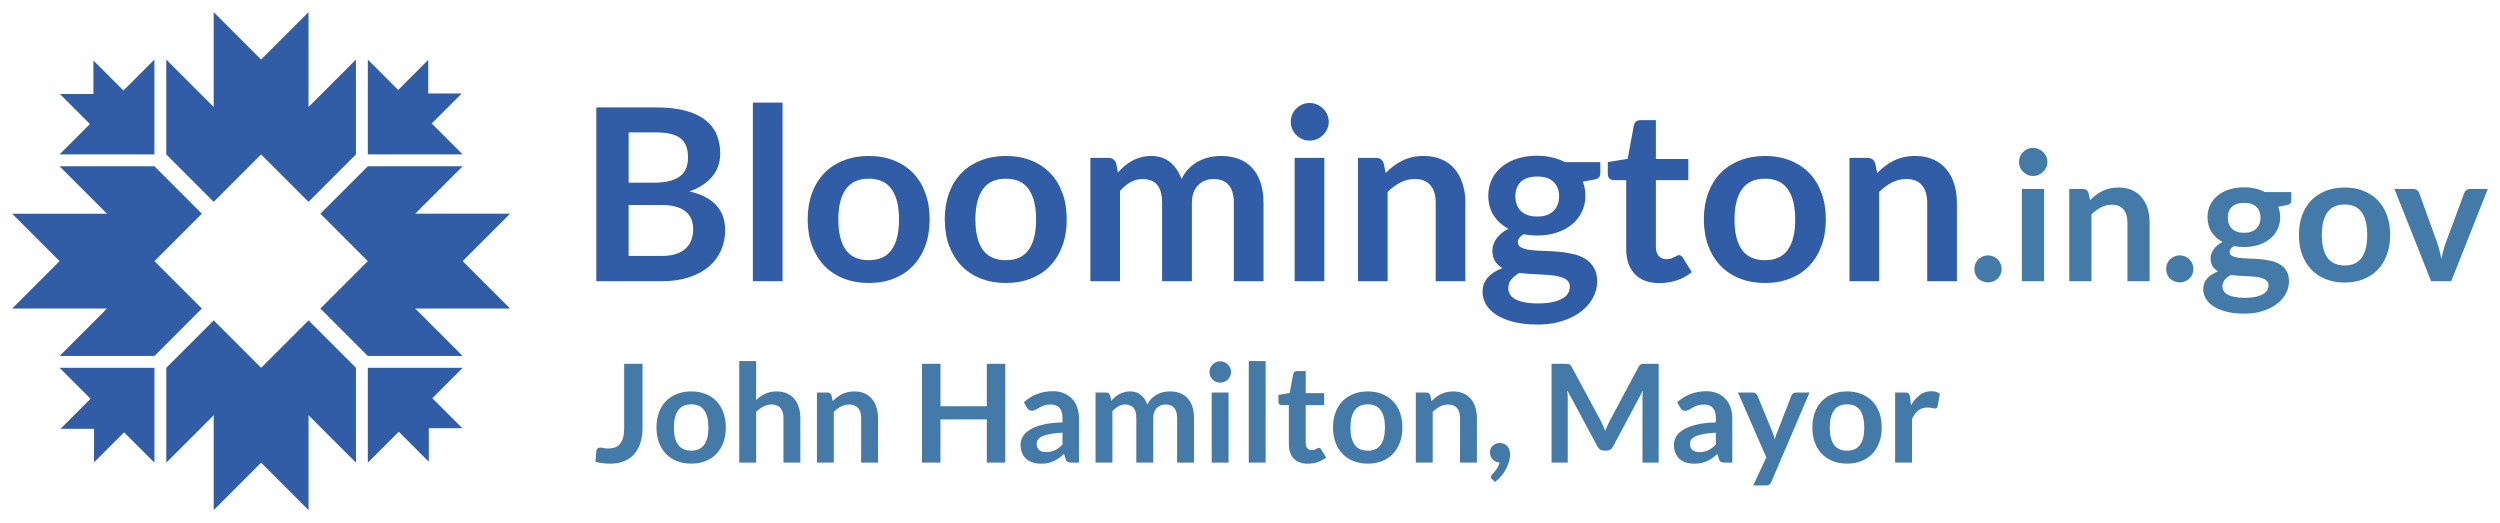
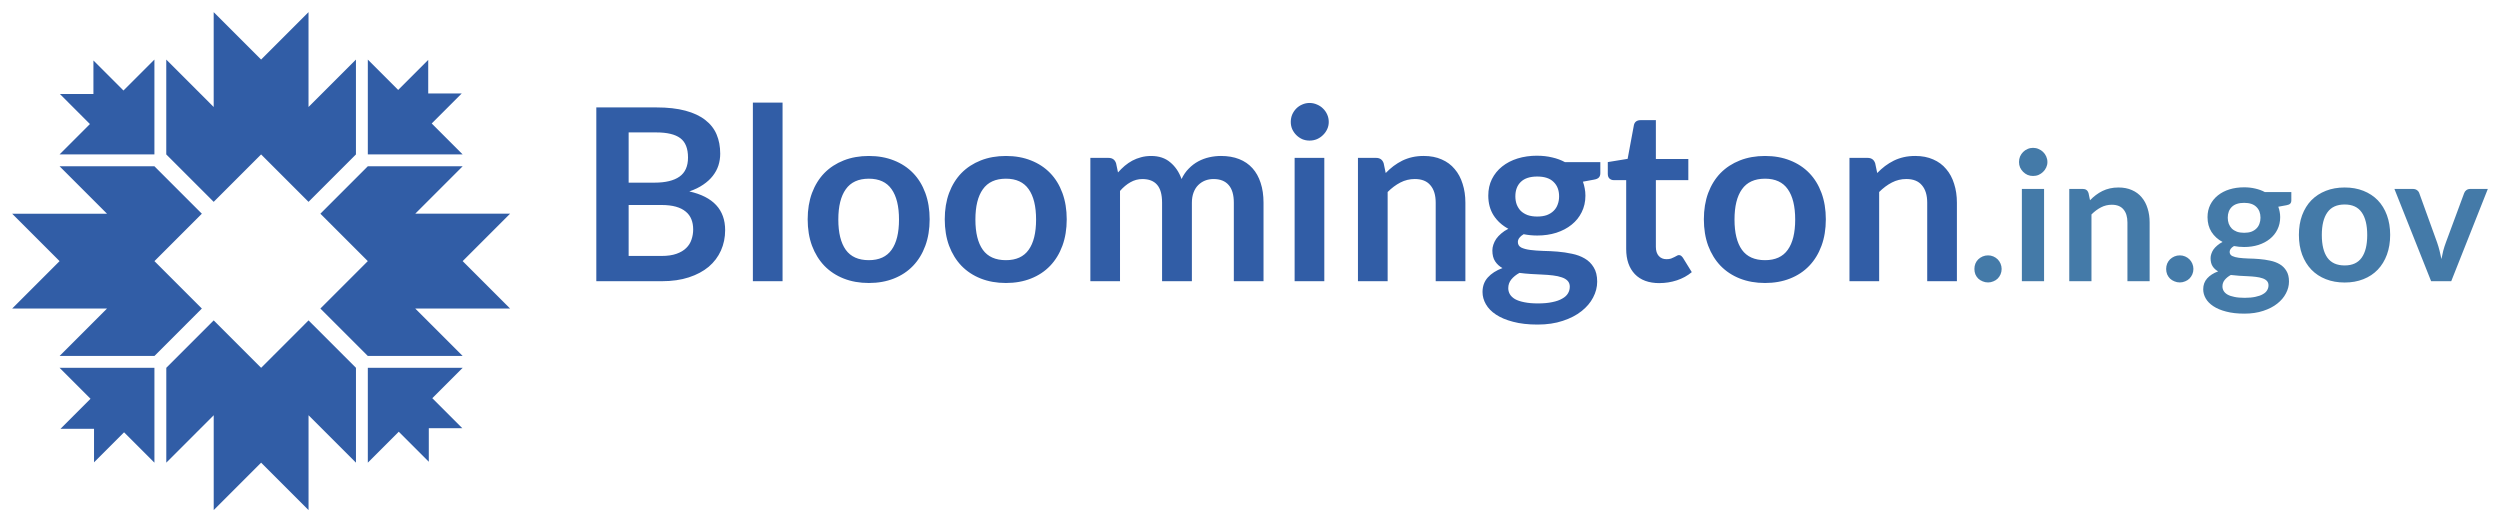
- <svg xmlns="http://www.w3.org/2000/svg" viewBox="0 0 205.828 42.996" height="42.996" width="205.828">
-   <path d="m 156.028,38.086 0,-5.771 0.816,0 q 0.214,0 0.298,0.079 0.084,0.079 0.113,0.27 l 0.084,0.698 q 0.309,-0.534 0.726,-0.844 0.416,-0.309 0.934,-0.309 0.427,0 0.709,0.197 l -0.18,1.041 q -0.017,0.101 -0.073,0.146 -0.056,0.039 -0.152,0.039 -0.084,0 -0.231,-0.039 -0.146,-0.039 -0.388,-0.039 -0.433,0 -0.743,0.242 -0.309,0.236 -0.523,0.698 l 0,3.594 -1.389,0 z m -3.952,-5.861 q 0.647,0 1.17,0.208 0.529,0.208 0.9,0.591 0.371,0.383 0.574,0.934 0.203,0.551 0.203,1.232 0,0.686 -0.203,1.238 -0.203,0.551 -0.574,0.939 -0.371,0.388 -0.9,0.596 -0.523,0.208 -1.17,0.208 -0.647,0 -1.176,-0.208 -0.529,-0.208 -0.906,-0.596 -0.371,-0.388 -0.579,-0.939 -0.203,-0.551 -0.203,-1.238 0,-0.681 0.203,-1.232 0.208,-0.551 0.579,-0.934 0.377,-0.383 0.906,-0.591 0.529,-0.208 1.176,-0.208 z m 0,4.877 q 0.72,0 1.063,-0.484 0.349,-0.484 0.349,-1.417 0,-0.934 -0.349,-1.423 -0.343,-0.489 -1.063,-0.489 -0.731,0 -1.08,0.495 -0.349,0.489 -0.349,1.417 0,0.928 0.349,1.417 0.349,0.484 1.08,0.484 z m -6.239,2.571 q -0.062,0.146 -0.163,0.219 -0.096,0.079 -0.298,0.079 l -1.035,0 1.08,-2.312 -2.334,-5.344 1.215,0 q 0.169,0 0.259,0.079 0.09,0.079 0.135,0.18 l 1.232,2.993 q 0.062,0.146 0.107,0.304 0.045,0.158 0.079,0.315 0.045,-0.163 0.096,-0.315 0.056,-0.152 0.118,-0.309 l 1.159,-2.987 q 0.045,-0.113 0.146,-0.186 0.107,-0.073 0.236,-0.073 l 1.114,0 -3.144,7.357 z m -3.216,-1.586 -0.624,0 q -0.197,0 -0.309,-0.056 -0.113,-0.062 -0.169,-0.242 l -0.124,-0.411 q -0.219,0.197 -0.433,0.349 -0.208,0.146 -0.433,0.247 -0.225,0.101 -0.478,0.152 -0.253,0.051 -0.562,0.051 -0.366,0 -0.675,-0.096 -0.309,-0.101 -0.534,-0.298 -0.219,-0.197 -0.343,-0.489 -0.124,-0.292 -0.124,-0.681 0,-0.326 0.169,-0.641 0.174,-0.321 0.574,-0.574 0.399,-0.259 1.063,-0.427 0.664,-0.169 1.648,-0.191 l 0,-0.338 q 0,-0.579 -0.247,-0.855 -0.242,-0.281 -0.709,-0.281 -0.338,0 -0.562,0.079 -0.225,0.079 -0.394,0.18 -0.163,0.096 -0.304,0.174 -0.141,0.079 -0.309,0.079 -0.141,0 -0.242,-0.073 -0.101,-0.073 -0.163,-0.18 l -0.253,-0.444 q 0.996,-0.911 2.402,-0.911 0.506,0 0.9,0.169 0.399,0.163 0.675,0.461 0.276,0.292 0.416,0.703 0.146,0.411 0.146,0.9 l 0,3.645 z m -2.7,-0.866 q 0.214,0 0.394,-0.039 0.18,-0.039 0.338,-0.118 0.163,-0.079 0.309,-0.191 0.152,-0.118 0.304,-0.276 l 0,-0.973 q -0.608,0.028 -1.018,0.107 -0.405,0.073 -0.652,0.191 -0.247,0.118 -0.354,0.276 -0.101,0.158 -0.101,0.343 0,0.366 0.214,0.523 0.219,0.158 0.568,0.158 z m -8.097,-2.509 q 0.096,0.18 0.174,0.377 0.084,0.191 0.163,0.388 0.079,-0.203 0.163,-0.399 0.084,-0.197 0.18,-0.377 l 2.408,-4.506 q 0.045,-0.084 0.09,-0.135 0.051,-0.051 0.107,-0.073 0.062,-0.022 0.135,-0.028 0.073,-0.006 0.174,-0.006 l 1.142,0 0,8.134 -1.333,0 0,-5.254 q 0,-0.146 0.006,-0.321 0.011,-0.174 0.028,-0.354 l -2.458,4.612 q -0.084,0.158 -0.219,0.247 -0.135,0.084 -0.315,0.084 l -0.208,0 q -0.18,0 -0.315,-0.084 -0.135,-0.09 -0.219,-0.247 l -2.492,-4.629 q 0.022,0.186 0.028,0.366 0.011,0.174 0.011,0.326 l 0,5.254 -1.333,0 0,-8.134 1.142,0 q 0.101,0 0.174,0.006 0.073,0.006 0.129,0.028 0.062,0.022 0.113,0.073 0.051,0.051 0.096,0.135 l 2.43,4.517 0,0 z m -9.157,2.52 q 0,-0.158 0.056,-0.292 0.062,-0.141 0.169,-0.242 0.107,-0.107 0.259,-0.163 0.152,-0.062 0.332,-0.062 0.214,0 0.371,0.079 0.158,0.073 0.264,0.208 0.107,0.129 0.158,0.304 0.051,0.169 0.051,0.36 0,0.27 -0.084,0.568 -0.079,0.298 -0.236,0.596 -0.158,0.298 -0.388,0.579 -0.231,0.281 -0.529,0.517 l -0.242,-0.219 q -0.101,-0.084 -0.101,-0.208 0,-0.045 0.028,-0.101 0.034,-0.056 0.079,-0.101 0.062,-0.068 0.152,-0.169 0.09,-0.096 0.18,-0.225 0.09,-0.124 0.163,-0.276 0.079,-0.146 0.113,-0.315 -0.174,0 -0.321,-0.062 -0.146,-0.068 -0.253,-0.18 -0.101,-0.113 -0.163,-0.264 -0.056,-0.152 -0.056,-0.332 z m -6.102,0.855 0,-5.771 0.849,0 q 0.27,0 0.354,0.253 l 0.096,0.456 q 0.174,-0.18 0.366,-0.326 0.197,-0.146 0.411,-0.253 0.219,-0.107 0.467,-0.163 0.247,-0.056 0.54,-0.056 0.472,0 0.838,0.163 0.366,0.158 0.608,0.45 0.247,0.287 0.371,0.692 0.129,0.399 0.129,0.883 l 0,3.673 -1.389,0 0,-3.673 q 0,-0.529 -0.247,-0.816 -0.242,-0.292 -0.731,-0.292 -0.36,0 -0.675,0.163 -0.315,0.163 -0.596,0.444 l 0,4.174 -1.389,0 z m -3.952,-5.861 q 0.647,0 1.17,0.208 0.529,0.208 0.9,0.591 0.371,0.383 0.574,0.934 0.203,0.551 0.203,1.232 0,0.686 -0.203,1.238 -0.203,0.551 -0.574,0.939 -0.371,0.388 -0.9,0.596 -0.523,0.208 -1.17,0.208 -0.647,0 -1.176,-0.208 -0.529,-0.208 -0.906,-0.596 -0.371,-0.388 -0.579,-0.939 -0.203,-0.551 -0.203,-1.238 0,-0.681 0.203,-1.232 0.208,-0.551 0.579,-0.934 0.377,-0.383 0.906,-0.591 0.529,-0.208 1.176,-0.208 z m 0,4.877 q 0.72,0 1.063,-0.484 0.349,-0.484 0.349,-1.417 0,-0.934 -0.349,-1.423 -0.343,-0.489 -1.063,-0.489 -0.731,0 -1.08,0.495 -0.349,0.489 -0.349,1.417 0,0.928 0.349,1.417 0.349,0.484 1.08,0.484 z m -4.941,1.074 q -0.748,0 -1.153,-0.422 -0.405,-0.427 -0.405,-1.176 l 0,-3.223 -0.585,0 q -0.113,0 -0.197,-0.073 -0.079,-0.073 -0.079,-0.219 l 0,-0.551 0.928,-0.152 0.292,-1.575 q 0.022,-0.113 0.101,-0.174 0.084,-0.062 0.208,-0.062 l 0.72,0 0,1.817 1.519,0 0,0.99 -1.519,0 0,3.127 q 0,0.27 0.135,0.422 0.135,0.152 0.36,0.152 0.129,0 0.214,-0.028 0.09,-0.034 0.152,-0.068 0.068,-0.034 0.118,-0.062 0.051,-0.034 0.101,-0.034 0.062,0 0.101,0.034 0.039,0.028 0.084,0.09 l 0.416,0.675 q -0.304,0.253 -0.698,0.383 -0.394,0.129 -0.816,0.129 z m -3.47,-8.449 0,8.359 -1.389,0 0,-8.359 1.389,0 z m -3.054,2.587 0,5.771 -1.389,0 0,-5.771 1.389,0 z m 0.208,-1.682 q 0,0.18 -0.073,0.338 -0.073,0.158 -0.197,0.276 -0.118,0.118 -0.281,0.191 -0.163,0.068 -0.349,0.068 -0.18,0 -0.343,-0.068 -0.158,-0.073 -0.276,-0.191 -0.118,-0.118 -0.191,-0.276 -0.068,-0.158 -0.068,-0.338 0,-0.186 0.068,-0.349 0.073,-0.163 0.191,-0.281 0.118,-0.118 0.276,-0.186 0.163,-0.073 0.343,-0.073 0.186,0 0.349,0.073 0.163,0.068 0.281,0.186 0.124,0.118 0.197,0.281 0.073,0.163 0.073,0.349 z m -11.158,7.453 0,-5.771 0.849,0 q 0.27,0 0.354,0.253 l 0.09,0.427 q 0.152,-0.169 0.315,-0.309 0.169,-0.141 0.354,-0.242 0.191,-0.101 0.405,-0.158 0.219,-0.062 0.478,-0.062 0.546,0 0.894,0.298 0.354,0.292 0.529,0.782 0.135,-0.287 0.338,-0.489 0.203,-0.208 0.444,-0.338 0.242,-0.129 0.512,-0.191 0.276,-0.062 0.551,-0.062 0.478,0 0.849,0.146 0.371,0.146 0.624,0.427 0.253,0.281 0.383,0.686 0.135,0.405 0.135,0.928 l 0,3.673 -1.389,0 0,-3.673 q 0,-0.551 -0.242,-0.827 -0.242,-0.281 -0.709,-0.281 -0.214,0 -0.399,0.073 -0.18,0.073 -0.321,0.214 -0.135,0.135 -0.214,0.343 -0.079,0.208 -0.079,0.478 l 0,3.673 -1.395,0 0,-3.673 q 0,-0.579 -0.236,-0.844 -0.231,-0.264 -0.686,-0.264 -0.298,0 -0.562,0.152 -0.259,0.146 -0.484,0.405 l 0,4.224 -1.389,0 z m -1.366,0 -0.624,0 q -0.197,0 -0.309,-0.056 -0.113,-0.062 -0.169,-0.242 l -0.124,-0.411 q -0.219,0.197 -0.433,0.349 -0.208,0.146 -0.433,0.247 -0.225,0.101 -0.478,0.152 -0.253,0.051 -0.562,0.051 -0.366,0 -0.675,-0.096 -0.309,-0.101 -0.534,-0.298 -0.219,-0.197 -0.343,-0.489 -0.124,-0.292 -0.124,-0.681 0,-0.326 0.169,-0.641 0.174,-0.321 0.574,-0.574 0.399,-0.259 1.063,-0.427 0.664,-0.169 1.648,-0.191 l 0,-0.338 q 0,-0.579 -0.247,-0.855 -0.242,-0.281 -0.709,-0.281 -0.338,0 -0.562,0.079 -0.225,0.079 -0.394,0.18 -0.163,0.096 -0.304,0.174 -0.141,0.079 -0.309,0.079 -0.141,0 -0.242,-0.073 -0.101,-0.073 -0.163,-0.18 l -0.253,-0.444 q 0.996,-0.911 2.402,-0.911 0.506,0 0.9,0.169 0.399,0.163 0.675,0.461 0.276,0.292 0.416,0.703 0.146,0.411 0.146,0.9 l 0,3.645 z m -2.7,-0.866 q 0.214,0 0.394,-0.039 0.18,-0.039 0.338,-0.118 0.163,-0.079 0.309,-0.191 0.152,-0.118 0.304,-0.276 l 0,-0.973 q -0.608,0.028 -1.018,0.107 -0.405,0.073 -0.652,0.191 -0.247,0.118 -0.354,0.276 -0.101,0.158 -0.101,0.343 0,0.366 0.214,0.523 0.219,0.158 0.568,0.158 z m -3.363,0.866 -1.524,0 0,-3.555 -3.814,0 0,3.555 -1.524,0 0,-8.134 1.524,0 0,3.499 3.814,0 0,-3.499 1.524,0 0,8.134 z m -15.511,0 0,-5.771 0.849,0 q 0.27,0 0.354,0.253 l 0.096,0.456 q 0.174,-0.18 0.366,-0.326 0.197,-0.146 0.411,-0.253 0.219,-0.107 0.467,-0.163 0.247,-0.056 0.54,-0.056 0.472,0 0.838,0.163 0.366,0.158 0.608,0.45 0.247,0.287 0.371,0.692 0.129,0.399 0.129,0.883 l 0,3.673 -1.389,0 0,-3.673 q 0,-0.529 -0.247,-0.816 -0.242,-0.292 -0.731,-0.292 -0.36,0 -0.675,0.163 -0.315,0.163 -0.596,0.444 l 0,4.174 -1.389,0 z m -6.394,0 0,-8.359 1.389,0 0,3.212 q 0.338,-0.321 0.743,-0.517 0.405,-0.197 0.951,-0.197 0.472,0 0.838,0.163 0.366,0.158 0.608,0.45 0.247,0.287 0.371,0.692 0.129,0.399 0.129,0.883 l 0,3.673 -1.389,0 0,-3.673 q 0,-0.529 -0.247,-0.816 -0.242,-0.292 -0.731,-0.292 -0.36,0 -0.675,0.163 -0.315,0.163 -0.596,0.444 l 0,4.174 -1.389,0 z m -3.952,-5.861 q 0.647,0 1.17,0.208 0.529,0.208 0.9,0.591 0.371,0.383 0.574,0.934 0.203,0.551 0.203,1.232 0,0.686 -0.203,1.238 -0.203,0.551 -0.574,0.939 -0.371,0.388 -0.9,0.596 -0.523,0.208 -1.17,0.208 -0.647,0 -1.176,-0.208 -0.529,-0.208 -0.906,-0.596 -0.371,-0.388 -0.579,-0.939 -0.203,-0.551 -0.203,-1.238 0,-0.681 0.203,-1.232 0.208,-0.551 0.579,-0.934 0.377,-0.383 0.906,-0.591 0.529,-0.208 1.176,-0.208 z m 0,4.877 q 0.72,0 1.063,-0.484 0.349,-0.484 0.349,-1.417 0,-0.934 -0.349,-1.423 -0.343,-0.489 -1.063,-0.489 -0.731,0 -1.08,0.495 -0.349,0.489 -0.349,1.417 0,0.928 0.349,1.417 0.349,0.484 1.08,0.484 z m -4.011,-1.907 q 0,0.686 -0.169,1.238 -0.169,0.551 -0.506,0.939 -0.332,0.388 -0.833,0.596 -0.501,0.208 -1.164,0.208 -0.304,0 -0.596,-0.039 -0.292,-0.034 -0.613,-0.113 l 0.079,-0.9 q 0.011,-0.124 0.09,-0.197 0.084,-0.079 0.242,-0.079 0.096,0 0.247,0.039 0.158,0.039 0.394,0.039 0.321,0 0.568,-0.09 0.247,-0.096 0.411,-0.298 0.169,-0.203 0.253,-0.523 0.084,-0.326 0.084,-0.787 l 0,-5.276 1.513,0 0,5.242 z m 148.913,-12.045 -1.658,0 -3.02,-7.595 1.518,0 q 0.2,0 0.333,0.096 0.141,0.096 0.192,0.244 l 1.466,4.057 q 0.126,0.355 0.207,0.696 0.089,0.341 0.155,0.681 0.067,-0.341 0.148,-0.681 0.089,-0.341 0.222,-0.696 l 1.503,-4.057 q 0.052,-0.148 0.185,-0.244 0.133,-0.096 0.318,-0.096 l 1.444,0 -3.013,7.595 z m -8.775,-7.714 q 0.851,0 1.54,0.274 0.696,0.274 1.184,0.777 0.489,0.503 0.755,1.229 0.266,0.725 0.266,1.621 0,0.903 -0.266,1.629 -0.267,0.725 -0.755,1.236 -0.489,0.511 -1.184,0.785 -0.688,0.274 -1.54,0.274 -0.851,0 -1.547,-0.274 -0.696,-0.274 -1.192,-0.785 -0.489,-0.511 -0.762,-1.236 -0.266,-0.725 -0.266,-1.629 0,-0.896 0.266,-1.621 0.274,-0.725 0.762,-1.229 0.496,-0.503 1.192,-0.777 0.696,-0.274 1.547,-0.274 z m 0,6.418 q 0.948,0 1.399,-0.637 0.459,-0.637 0.459,-1.865 0,-1.229 -0.459,-1.873 -0.452,-0.644 -1.399,-0.644 -0.962,0 -1.421,0.651 -0.459,0.644 -0.459,1.865 0,1.221 0.459,1.865 0.459,0.637 1.421,0.637 z m -8.277,-6.433 q 0.489,0 0.918,0.104 0.429,0.096 0.785,0.289 l 2.184,0 0,0.681 q 0,0.17 -0.089,0.266 -0.089,0.096 -0.304,0.133 l -0.681,0.126 q 0.074,0.192 0.111,0.407 0.044,0.215 0.044,0.452 0,0.563 -0.229,1.022 -0.222,0.452 -0.622,0.77 -0.392,0.318 -0.94,0.496 -0.54,0.17 -1.177,0.17 -0.429,0 -0.837,-0.081 -0.355,0.215 -0.355,0.481 0,0.229 0.207,0.341 0.215,0.104 0.555,0.148 0.348,0.044 0.785,0.059 0.437,0.007 0.896,0.044 0.459,0.037 0.896,0.133 0.437,0.089 0.777,0.289 0.348,0.2 0.555,0.548 0.215,0.341 0.215,0.881 0,0.503 -0.252,0.977 -0.244,0.474 -0.718,0.844 -0.466,0.37 -1.147,0.592 -0.681,0.229 -1.555,0.229 -0.866,0 -1.503,-0.17 -0.637,-0.163 -1.059,-0.444 -0.415,-0.274 -0.622,-0.637 -0.207,-0.363 -0.207,-0.755 0,-0.533 0.326,-0.896 0.326,-0.363 0.903,-0.577 -0.281,-0.155 -0.452,-0.415 -0.17,-0.259 -0.17,-0.674 0,-0.17 0.059,-0.348 0.059,-0.185 0.178,-0.363 0.126,-0.178 0.311,-0.333 0.185,-0.163 0.437,-0.289 -0.577,-0.311 -0.911,-0.829 -0.326,-0.518 -0.326,-1.214 0,-0.563 0.222,-1.014 0.229,-0.459 0.629,-0.777 0.407,-0.326 0.955,-0.496 0.555,-0.17 1.207,-0.17 z m 2.006,8.069 q 0,-0.222 -0.133,-0.363 -0.133,-0.141 -0.363,-0.215 -0.229,-0.081 -0.54,-0.118 -0.304,-0.037 -0.651,-0.052 -0.341,-0.022 -0.711,-0.037 -0.363,-0.022 -0.703,-0.067 -0.311,0.17 -0.503,0.407 -0.185,0.229 -0.185,0.533 0,0.2 0.096,0.37 0.104,0.178 0.318,0.304 0.222,0.126 0.57,0.192 0.348,0.074 0.851,0.074 0.511,0 0.881,-0.081 0.37,-0.074 0.607,-0.215 0.244,-0.133 0.355,-0.326 0.111,-0.185 0.111,-0.407 z m -2.006,-4.323 q 0.341,0 0.592,-0.089 0.252,-0.096 0.415,-0.259 0.17,-0.163 0.252,-0.392 0.089,-0.229 0.089,-0.503 0,-0.563 -0.341,-0.888 -0.333,-0.333 -1.007,-0.333 -0.674,0 -1.014,0.333 -0.333,0.326 -0.333,0.888 0,0.266 0.081,0.496 0.089,0.229 0.252,0.4 0.17,0.163 0.422,0.259 0.259,0.089 0.592,0.089 z m -6.419,2.976 q 0,-0.229 0.081,-0.437 0.089,-0.207 0.237,-0.355 0.155,-0.148 0.363,-0.237 0.207,-0.089 0.444,-0.089 0.229,0 0.437,0.089 0.207,0.089 0.355,0.237 0.148,0.148 0.237,0.355 0.089,0.207 0.089,0.437 0,0.237 -0.089,0.444 -0.089,0.2 -0.237,0.348 -0.148,0.148 -0.355,0.229 -0.207,0.089 -0.437,0.089 -0.237,0 -0.444,-0.089 -0.207,-0.081 -0.363,-0.229 -0.148,-0.148 -0.237,-0.348 -0.081,-0.207 -0.081,-0.444 z m -7.978,1.007 0,-7.595 1.118,0 q 0.355,0 0.466,0.333 l 0.126,0.6 q 0.229,-0.237 0.481,-0.429 0.259,-0.192 0.54,-0.333 0.289,-0.141 0.614,-0.215 0.326,-0.074 0.711,-0.074 0.622,0 1.103,0.215 0.481,0.207 0.799,0.592 0.326,0.378 0.489,0.911 0.17,0.526 0.17,1.162 l 0,4.834 -1.828,0 0,-4.834 q 0,-0.696 -0.326,-1.073 -0.318,-0.385 -0.962,-0.385 -0.474,0 -0.888,0.215 -0.415,0.215 -0.785,0.585 l 0,5.493 -1.828,0 z m -2.073,-7.595 0,7.595 -1.828,0 0,-7.595 1.828,0 z m 0.274,-2.213 q 0,0.237 -0.096,0.444 -0.096,0.207 -0.259,0.363 -0.155,0.155 -0.37,0.252 -0.215,0.089 -0.459,0.089 -0.237,0 -0.452,-0.089 -0.207,-0.096 -0.363,-0.252 -0.155,-0.155 -0.252,-0.363 -0.089,-0.207 -0.089,-0.444 0,-0.244 0.089,-0.459 0.096,-0.215 0.252,-0.37 0.155,-0.155 0.363,-0.244 0.215,-0.096 0.452,-0.096 0.244,0 0.459,0.096 0.215,0.089 0.37,0.244 0.163,0.155 0.259,0.37 0.096,0.215 0.096,0.459 z m -6.012,8.802 q 0,-0.229 0.081,-0.437 0.089,-0.207 0.237,-0.355 0.155,-0.148 0.363,-0.237 0.207,-0.089 0.444,-0.089 0.229,0 0.437,0.089 0.207,0.089 0.355,0.237 0.148,0.148 0.237,0.355 0.089,0.207 0.089,0.437 0,0.237 -0.089,0.444 -0.089,0.2 -0.237,0.348 -0.148,0.148 -0.355,0.229 -0.207,0.089 -0.437,0.089 -0.237,0 -0.444,-0.089 -0.207,-0.081 -0.363,-0.229 -0.148,-0.148 -0.237,-0.348 -0.081,-0.207 -0.081,-0.444 z" style="fill:#447aa8;" id="path4495" />
-   <path style="fill:#315da6" d="m 152.269,23.151 0,-10.152 1.494,0 q 0.475,0 0.623,0.445 l 0.168,0.801 q 0.307,-0.317 0.643,-0.574 0.346,-0.257 0.722,-0.445 0.386,-0.188 0.821,-0.287 0.435,-0.099 0.95,-0.099 0.831,0 1.474,0.287 0.643,0.277 1.069,0.792 0.435,0.505 0.653,1.217 0.228,0.703 0.228,1.553 l 0,6.461 -2.444,0 0,-6.461 q 0,-0.93 -0.435,-1.435 -0.425,-0.515 -1.286,-0.515 -0.633,0 -1.187,0.287 -0.554,0.287 -1.049,0.782 l 0,7.342 -2.444,0 z m -6.952,-10.31 q 1.138,0 2.058,0.366 0.93,0.366 1.583,1.039 0.653,0.673 1.009,1.642 0.356,0.97 0.356,2.167 0,1.207 -0.356,2.177 -0.356,0.97 -1.009,1.652 -0.653,0.683 -1.583,1.049 -0.92,0.366 -2.058,0.366 -1.138,0 -2.068,-0.366 -0.93,-0.366 -1.593,-1.049 -0.653,-0.683 -1.019,-1.652 -0.356,-0.97 -0.356,-2.177 0,-1.197 0.356,-2.167 0.366,-0.97 1.019,-1.642 0.663,-0.673 1.593,-1.039 0.93,-0.366 2.068,-0.366 z m 0,8.579 q 1.266,0 1.87,-0.851 0.613,-0.851 0.613,-2.493 0,-1.642 -0.613,-2.503 -0.604,-0.861 -1.87,-0.861 -1.286,0 -1.9,0.871 -0.613,0.861 -0.613,2.493 0,1.633 0.613,2.493 0.613,0.851 1.9,0.851 z m -8.691,1.89 q -1.316,0 -2.028,-0.742 -0.712,-0.752 -0.712,-2.068 l 0,-5.67 -1.029,0 q -0.198,0 -0.346,-0.129 -0.139,-0.129 -0.139,-0.386 l 0,-0.97 1.633,-0.267 0.515,-2.77 q 0.04,-0.198 0.178,-0.307 0.148,-0.109 0.366,-0.109 l 1.266,0 0,3.196 2.672,0 0,1.741 -2.672,0 0,5.501 q 0,0.475 0.237,0.742 0.237,0.267 0.633,0.267 0.228,0 0.376,-0.05 0.158,-0.059 0.267,-0.119 0.119,-0.059 0.208,-0.109 0.089,-0.059 0.178,-0.059 0.109,0 0.178,0.059 0.069,0.05 0.148,0.158 l 0.732,1.187 q -0.534,0.445 -1.227,0.673 -0.693,0.228 -1.435,0.228 z M 126.562,12.821 q 0.653,0 1.227,0.139 0.574,0.129 1.049,0.386 l 2.919,0 0,0.91 q 0,0.228 -0.119,0.356 -0.119,0.129 -0.406,0.178 l -0.91,0.168 q 0.099,0.257 0.148,0.544 0.059,0.287 0.059,0.604 0,0.752 -0.307,1.365 -0.297,0.604 -0.831,1.029 -0.524,0.425 -1.257,0.663 -0.722,0.228 -1.573,0.228 -0.574,0 -1.118,-0.109 -0.475,0.287 -0.475,0.643 0,0.307 0.277,0.455 0.287,0.139 0.742,0.198 0.465,0.059 1.049,0.079 0.584,0.01 1.197,0.059 0.613,0.05 1.197,0.178 0.584,0.119 1.039,0.386 0.465,0.267 0.742,0.732 0.287,0.455 0.287,1.177 0,0.673 -0.336,1.306 -0.327,0.633 -0.96,1.128 -0.623,0.495 -1.534,0.792 -0.91,0.307 -2.078,0.307 -1.158,0 -2.009,-0.228 -0.851,-0.218 -1.415,-0.594 -0.554,-0.366 -0.831,-0.851 -0.277,-0.485 -0.277,-1.009 0,-0.712 0.435,-1.197 0.435,-0.485 1.207,-0.772 -0.376,-0.208 -0.604,-0.554 -0.228,-0.346 -0.228,-0.9 0,-0.228 0.079,-0.465 0.079,-0.247 0.237,-0.485 0.168,-0.237 0.416,-0.445 0.247,-0.218 0.584,-0.386 -0.772,-0.416 -1.217,-1.108 -0.435,-0.693 -0.435,-1.623 0,-0.752 0.297,-1.356 0.307,-0.613 0.841,-1.039 0.544,-0.435 1.276,-0.663 0.742,-0.228 1.613,-0.228 z m 2.681,10.785 q 0,-0.297 -0.178,-0.485 -0.178,-0.188 -0.485,-0.287 -0.307,-0.109 -0.722,-0.158 -0.406,-0.05 -0.871,-0.069 -0.455,-0.03 -0.95,-0.05 -0.485,-0.03 -0.94,-0.089 -0.416,0.228 -0.673,0.544 -0.247,0.307 -0.247,0.712 0,0.267 0.129,0.495 0.139,0.237 0.425,0.406 0.297,0.168 0.762,0.257 0.465,0.099 1.138,0.099 0.683,0 1.177,-0.109 0.495,-0.099 0.811,-0.287 0.327,-0.178 0.475,-0.435 0.148,-0.247 0.148,-0.544 z m -2.681,-5.778 q 0.455,0 0.792,-0.119 0.336,-0.129 0.554,-0.346 0.228,-0.218 0.336,-0.524 0.119,-0.307 0.119,-0.673 0,-0.752 -0.455,-1.187 -0.445,-0.445 -1.346,-0.445 -0.9,0 -1.356,0.445 -0.445,0.435 -0.445,1.187 0,0.356 0.109,0.663 0.119,0.307 0.336,0.534 0.228,0.218 0.564,0.346 0.346,0.119 0.792,0.119 z m -14.76,5.323 0,-10.152 1.494,0 q 0.475,0 0.623,0.445 l 0.168,0.801 q 0.307,-0.317 0.643,-0.574 0.346,-0.257 0.722,-0.445 0.386,-0.188 0.821,-0.287 0.435,-0.099 0.95,-0.099 0.831,0 1.474,0.287 0.643,0.277 1.069,0.792 0.435,0.505 0.653,1.217 0.228,0.703 0.228,1.553 l 0,6.461 -2.444,0 0,-6.461 q 0,-0.93 -0.435,-1.435 -0.425,-0.515 -1.286,-0.515 -0.633,0 -1.187,0.287 -0.554,0.287 -1.049,0.782 l 0,7.342 -2.444,0 z m -2.77,-10.152 0,10.152 -2.444,0 0,-10.152 2.444,0 z m 0.366,-2.958 q 0,0.317 -0.129,0.594 -0.129,0.277 -0.346,0.485 -0.208,0.208 -0.495,0.336 -0.287,0.119 -0.613,0.119 -0.317,0 -0.604,-0.119 -0.277,-0.129 -0.485,-0.336 -0.208,-0.208 -0.336,-0.485 -0.119,-0.277 -0.119,-0.594 0,-0.327 0.119,-0.613 0.129,-0.287 0.336,-0.495 0.208,-0.208 0.485,-0.327 0.287,-0.129 0.604,-0.129 0.327,0 0.613,0.129 0.287,0.119 0.495,0.327 0.218,0.208 0.346,0.495 0.129,0.287 0.129,0.613 z m -19.627,13.11 0,-10.152 1.494,0 q 0.475,0 0.623,0.445 l 0.158,0.752 q 0.267,-0.297 0.554,-0.544 0.297,-0.247 0.623,-0.425 0.336,-0.178 0.712,-0.277 0.386,-0.109 0.841,-0.109 0.96,0 1.573,0.524 0.623,0.515 0.93,1.375 0.237,-0.505 0.594,-0.861 0.356,-0.366 0.782,-0.594 0.425,-0.228 0.9,-0.336 0.485,-0.109 0.97,-0.109 0.841,0 1.494,0.257 0.653,0.257 1.098,0.752 0.445,0.495 0.673,1.207 0.237,0.712 0.237,1.633 l 0,6.461 -2.444,0 0,-6.461 q 0,-0.97 -0.425,-1.454 -0.425,-0.495 -1.247,-0.495 -0.376,0 -0.703,0.129 -0.317,0.129 -0.564,0.376 -0.237,0.237 -0.376,0.604 -0.139,0.366 -0.139,0.841 l 0,6.461 -2.454,0 0,-6.461 q 0,-1.019 -0.416,-1.484 -0.406,-0.465 -1.207,-0.465 -0.524,0 -0.989,0.267 -0.455,0.257 -0.851,0.712 l 0,7.431 -2.444,0 z m -6.952,-10.31 q 1.138,0 2.058,0.366 0.93,0.366 1.583,1.039 0.653,0.673 1.009,1.642 0.356,0.97 0.356,2.167 0,1.207 -0.356,2.177 -0.356,0.97 -1.009,1.652 -0.653,0.683 -1.583,1.049 -0.92,0.366 -2.058,0.366 -1.138,0 -2.068,-0.366 -0.93,-0.366 -1.593,-1.049 -0.653,-0.683 -1.019,-1.652 -0.356,-0.97 -0.356,-2.177 0,-1.197 0.356,-2.167 0.366,-0.97 1.019,-1.642 0.663,-0.673 1.593,-1.039 0.93,-0.366 2.068,-0.366 z m 0,8.579 q 1.266,0 1.87,-0.851 0.613,-0.851 0.613,-2.493 0,-1.642 -0.613,-2.503 -0.604,-0.861 -1.87,-0.861 -1.286,0 -1.9,0.871 -0.613,0.861 -0.613,2.493 0,1.633 0.613,2.493 0.613,0.851 1.9,0.851 z m -11.286,-8.579 q 1.138,0 2.058,0.366 0.93,0.366 1.583,1.039 0.653,0.673 1.009,1.642 0.356,0.97 0.356,2.167 0,1.207 -0.356,2.177 -0.356,0.97 -1.009,1.652 -0.653,0.683 -1.583,1.049 -0.92,0.366 -2.058,0.366 -1.138,0 -2.068,-0.366 -0.93,-0.366 -1.593,-1.049 -0.653,-0.683 -1.019,-1.652 -0.356,-0.97 -0.356,-2.177 0,-1.197 0.356,-2.167 0.366,-0.97 1.019,-1.642 0.663,-0.673 1.593,-1.039 0.93,-0.366 2.068,-0.366 z m 0,8.579 q 1.266,0 1.87,-0.851 0.613,-0.851 0.613,-2.493 0,-1.642 -0.613,-2.503 -0.604,-0.861 -1.87,-0.861 -1.286,0 -1.9,0.871 -0.613,0.861 -0.613,2.493 0,1.633 0.613,2.493 0.613,0.851 1.9,0.851 z m -7.104,-12.972 0,14.703 -2.444,0 0,-14.703 2.444,0 z m -15.334,14.703 0,-14.307 4.937,0 q 1.405,0 2.394,0.267 0.999,0.267 1.633,0.762 0.643,0.495 0.94,1.197 0.297,0.703 0.297,1.583 0,0.505 -0.148,0.97 -0.148,0.455 -0.465,0.861 -0.307,0.396 -0.792,0.722 -0.475,0.327 -1.138,0.554 2.949,0.663 2.949,3.186 0,0.91 -0.346,1.682 -0.346,0.772 -1.009,1.336 -0.663,0.554 -1.633,0.871 -0.97,0.317 -2.216,0.317 l -5.402,0 z m 2.662,-6.273 0,4.195 2.701,0 q 0.742,0 1.237,-0.178 0.505,-0.178 0.801,-0.475 0.307,-0.297 0.435,-0.693 0.139,-0.396 0.139,-0.841 0,-0.465 -0.148,-0.831 -0.148,-0.376 -0.465,-0.633 -0.317,-0.267 -0.811,-0.406 -0.495,-0.139 -1.197,-0.139 l -2.691,0 z m 0,-1.84 2.127,0 q 1.356,0 2.058,-0.495 0.703,-0.495 0.703,-1.573 0,-1.118 -0.633,-1.593 -0.633,-0.475 -1.979,-0.475 l -2.276,0 0,4.136 z m -16.213,-4.872 2.473,-2.473 -2.761,0 0,-2.761 -2.473,2.473 -2.5,-2.5 0,7.809 7.809,0 -2.548,-2.548 z m 6.452,7.428 -3.904,3.904 3.904,3.904 -7.809,0 3.904,3.904 -7.809,0 -3.904,-3.904 3.904,-3.904 -3.904,-3.904 3.904,-3.904 7.809,0 -3.904,3.904 7.809,0 z m -3.904,12.689 -7.809,0 0,7.809 2.548,-2.548 2.473,2.473 0,-2.761 2.761,0 -2.473,-2.473 2.5,-2.5 z m -12.689,11.713 -3.904,-3.904 -3.904,3.904 0,-7.809 -3.904,3.904 0,-7.809 3.904,-3.904 3.904,3.904 3.904,-3.904 3.904,3.904 0,7.809 -3.904,-3.904 0,7.809 z m -12.689,-11.713 -7.809,0 2.548,2.548 -2.473,2.473 2.761,0 0,2.761 2.473,-2.473 c 0,0 2.5,2.5 2.5,2.5 l 0,-7.809 z m -11.713,-4.88 3.904,-3.904 -3.904,-3.904 7.809,0 -3.904,-3.904 7.809,0 3.904,3.904 -3.904,3.904 3.904,3.904 -3.904,3.904 -7.809,0 3.904,-3.904 -7.809,0 z M 10.165,7.452 7.692,4.979 l 0,2.761 -2.761,0 2.473,2.473 -2.5,2.5 7.809,0 0,-7.809 -2.548,2.548 z m 7.428,-6.452 3.904,3.904 3.904,-3.904 0,7.809 3.904,-3.904 0,7.809 -3.904,3.904 -3.904,-3.904 -3.904,3.904 -3.904,-3.904 0,-7.809 3.904,3.904 0,-7.809 z" />
+ <svg xmlns="http://www.w3.org/2000/svg" viewBox="0 0 205.828 42.996" height="42.996" width="205.828" version="1.1" id="svg5">
+   <defs id="defs9" />
+   <path id="path4495" style="fill:#447aa8;" d="M 167.381 12.172 C 167.223 12.172 167.073 12.203 166.93 12.268 C 166.792 12.327 166.67 12.408 166.566 12.512 C 166.463 12.615 166.379 12.74 166.314 12.883 C 166.255 13.026 166.227 13.179 166.227 13.342 C 166.227 13.5 166.255 13.647 166.314 13.785 C 166.379 13.923 166.463 14.045 166.566 14.148 C 166.67 14.252 166.792 14.336 166.93 14.4 C 167.073 14.46 167.223 14.488 167.381 14.488 C 167.544 14.488 167.697 14.46 167.84 14.4 C 167.983 14.336 168.107 14.252 168.211 14.148 C 168.32 14.045 168.405 13.923 168.469 13.785 C 168.533 13.647 168.566 13.5 168.566 13.342 C 168.566 13.179 168.533 13.026 168.469 12.883 C 168.405 12.74 168.32 12.615 168.211 12.512 C 168.107 12.408 167.983 12.327 167.84 12.268 C 167.697 12.203 167.544 12.172 167.381 12.172 z M 184.762 15.422 C 184.327 15.422 183.925 15.478 183.555 15.592 C 183.189 15.705 182.871 15.871 182.6 16.088 C 182.333 16.3 182.124 16.559 181.971 16.865 C 181.823 17.166 181.748 17.504 181.748 17.879 C 181.748 18.343 181.857 18.748 182.074 19.094 C 182.296 19.439 182.599 19.715 182.984 19.922 C 182.817 20.006 182.672 20.102 182.549 20.211 C 182.425 20.315 182.32 20.425 182.236 20.543 C 182.157 20.661 182.098 20.783 182.059 20.906 C 182.019 21.025 182 21.14 182 21.254 C 182 21.53 182.056 21.755 182.17 21.928 C 182.283 22.1 182.434 22.238 182.621 22.342 C 182.236 22.485 181.936 22.678 181.719 22.92 C 181.502 23.162 181.393 23.461 181.393 23.816 C 181.393 24.078 181.461 24.328 181.6 24.57 C 181.738 24.812 181.946 25.024 182.223 25.207 C 182.504 25.395 182.857 25.544 183.281 25.652 C 183.706 25.766 184.206 25.822 184.783 25.822 C 185.366 25.822 185.884 25.745 186.338 25.592 C 186.792 25.444 187.175 25.247 187.486 25 C 187.802 24.753 188.04 24.472 188.203 24.156 C 188.371 23.84 188.455 23.515 188.455 23.18 C 188.455 22.819 188.383 22.526 188.24 22.299 C 188.102 22.067 187.917 21.883 187.686 21.75 C 187.459 21.617 187.199 21.52 186.908 21.461 C 186.617 21.397 186.318 21.353 186.012 21.328 C 185.706 21.303 185.408 21.288 185.117 21.283 C 184.826 21.273 184.564 21.254 184.332 21.225 C 184.105 21.195 183.92 21.145 183.777 21.076 C 183.639 21.002 183.57 20.889 183.57 20.736 C 183.57 20.559 183.689 20.399 183.926 20.256 C 184.197 20.31 184.475 20.336 184.762 20.336 C 185.186 20.336 185.577 20.28 185.938 20.166 C 186.303 20.048 186.617 19.882 186.879 19.67 C 187.145 19.458 187.352 19.201 187.5 18.9 C 187.653 18.594 187.73 18.254 187.73 17.879 C 187.73 17.721 187.715 17.571 187.686 17.428 C 187.661 17.285 187.624 17.148 187.574 17.02 L 188.256 16.895 C 188.399 16.87 188.499 16.826 188.559 16.762 C 188.618 16.698 188.648 16.608 188.648 16.494 L 188.648 15.812 L 186.465 15.812 C 186.228 15.684 185.966 15.59 185.68 15.525 C 185.393 15.456 185.087 15.422 184.762 15.422 z M 174.422 15.436 C 174.165 15.436 173.928 15.46 173.711 15.51 C 173.494 15.559 173.288 15.631 173.096 15.725 C 172.908 15.818 172.727 15.93 172.555 16.059 C 172.387 16.187 172.227 16.328 172.074 16.486 L 171.949 15.887 C 171.875 15.665 171.719 15.555 171.482 15.555 L 170.365 15.555 L 170.365 23.15 L 172.193 23.15 L 172.193 17.656 C 172.44 17.409 172.7 17.215 172.977 17.072 C 173.253 16.929 173.549 16.857 173.865 16.857 C 174.295 16.857 174.616 16.986 174.828 17.242 C 175.045 17.494 175.154 17.853 175.154 18.316 L 175.154 23.15 L 176.982 23.15 L 176.982 18.316 C 176.982 17.892 176.926 17.505 176.812 17.154 C 176.704 16.799 176.541 16.494 176.324 16.242 C 176.112 15.986 175.844 15.789 175.523 15.65 C 175.203 15.507 174.836 15.436 174.422 15.436 z M 193.039 15.436 C 192.472 15.436 191.956 15.526 191.492 15.709 C 191.028 15.892 190.629 16.151 190.299 16.486 C 189.973 16.822 189.72 17.233 189.537 17.717 C 189.359 18.2 189.271 18.741 189.271 19.338 C 189.271 19.94 189.359 20.481 189.537 20.965 C 189.72 21.448 189.973 21.861 190.299 22.201 C 190.629 22.542 191.028 22.804 191.492 22.986 C 191.956 23.169 192.472 23.26 193.039 23.26 C 193.607 23.26 194.119 23.169 194.578 22.986 C 195.042 22.804 195.438 22.542 195.764 22.201 C 196.089 21.861 196.34 21.448 196.518 20.965 C 196.695 20.481 196.785 19.94 196.785 19.338 C 196.785 18.741 196.695 18.2 196.518 17.717 C 196.34 17.233 196.089 16.822 195.764 16.486 C 195.438 16.151 195.042 15.892 194.578 15.709 C 194.119 15.526 193.607 15.436 193.039 15.436 z M 166.463 15.555 L 166.463 23.15 L 168.291 23.15 L 168.291 15.555 L 166.463 15.555 z M 197.135 15.555 L 200.156 23.15 L 201.814 23.15 L 204.826 15.555 L 203.383 15.555 C 203.259 15.555 203.153 15.586 203.064 15.65 C 202.976 15.715 202.913 15.796 202.879 15.895 L 201.377 19.951 C 201.288 20.188 201.214 20.419 201.154 20.646 C 201.1 20.873 201.05 21.101 201.006 21.328 C 200.961 21.101 200.911 20.873 200.852 20.646 C 200.797 20.419 200.728 20.188 200.645 19.951 L 199.178 15.895 C 199.143 15.796 199.08 15.715 198.986 15.65 C 198.897 15.586 198.786 15.555 198.652 15.555 L 197.135 15.555 z M 184.762 16.701 C 185.211 16.701 185.546 16.813 185.768 17.035 C 185.995 17.252 186.109 17.549 186.109 17.924 C 186.109 18.106 186.079 18.273 186.02 18.426 C 185.965 18.579 185.881 18.71 185.768 18.818 C 185.659 18.927 185.521 19.014 185.354 19.078 C 185.186 19.137 184.989 19.166 184.762 19.166 C 184.54 19.166 184.343 19.137 184.17 19.078 C 184.002 19.014 183.862 18.927 183.748 18.818 C 183.639 18.705 183.555 18.573 183.496 18.42 C 183.442 18.267 183.414 18.101 183.414 17.924 C 183.414 17.549 183.526 17.252 183.748 17.035 C 183.975 16.813 184.313 16.701 184.762 16.701 z M 193.039 16.836 C 193.671 16.836 194.136 17.049 194.438 17.479 C 194.743 17.908 194.896 18.532 194.896 19.352 C 194.896 20.171 194.743 20.792 194.438 21.217 C 194.136 21.641 193.671 21.854 193.039 21.854 C 192.398 21.854 191.923 21.641 191.617 21.217 C 191.311 20.787 191.158 20.166 191.158 19.352 C 191.158 18.537 191.311 17.916 191.617 17.486 C 191.923 17.052 192.398 16.836 193.039 16.836 z M 163.68 21.025 C 163.522 21.025 163.373 21.054 163.234 21.113 C 163.096 21.173 162.975 21.253 162.871 21.352 C 162.772 21.45 162.694 21.567 162.635 21.705 C 162.581 21.843 162.555 21.99 162.555 22.143 C 162.555 22.301 162.581 22.45 162.635 22.588 C 162.694 22.721 162.772 22.837 162.871 22.936 C 162.975 23.034 163.096 23.11 163.234 23.164 C 163.373 23.223 163.522 23.254 163.68 23.254 C 163.833 23.254 163.977 23.223 164.115 23.164 C 164.253 23.11 164.372 23.034 164.471 22.936 C 164.569 22.837 164.648 22.721 164.707 22.588 C 164.766 22.45 164.797 22.301 164.797 22.143 C 164.797 21.99 164.766 21.843 164.707 21.705 C 164.648 21.567 164.569 21.45 164.471 21.352 C 164.372 21.253 164.253 21.173 164.115 21.113 C 163.977 21.054 163.833 21.025 163.68 21.025 z M 179.467 21.025 C 179.309 21.025 179.162 21.054 179.023 21.113 C 178.885 21.173 178.764 21.253 178.66 21.352 C 178.561 21.45 178.483 21.567 178.424 21.705 C 178.37 21.843 178.342 21.99 178.342 22.143 C 178.342 22.301 178.37 22.45 178.424 22.588 C 178.483 22.721 178.561 22.837 178.66 22.936 C 178.764 23.034 178.885 23.11 179.023 23.164 C 179.162 23.223 179.309 23.254 179.467 23.254 C 179.62 23.254 179.766 23.223 179.904 23.164 C 180.042 23.11 180.161 23.034 180.26 22.936 C 180.358 22.837 180.437 22.721 180.496 22.588 C 180.555 22.45 180.586 22.301 180.586 22.143 C 180.586 21.99 180.555 21.843 180.496 21.705 C 180.437 21.567 180.358 21.45 180.26 21.352 C 180.161 21.253 180.042 21.173 179.904 21.113 C 179.766 21.054 179.62 21.025 179.467 21.025 z M 183.666 22.639 C 183.893 22.668 184.127 22.69 184.369 22.705 C 184.616 22.715 184.853 22.727 185.08 22.742 C 185.312 22.752 185.528 22.77 185.73 22.795 C 185.938 22.82 186.118 22.858 186.271 22.912 C 186.424 22.961 186.546 23.033 186.635 23.127 C 186.724 23.221 186.768 23.342 186.768 23.49 C 186.768 23.638 186.73 23.773 186.656 23.896 C 186.582 24.025 186.464 24.134 186.301 24.223 C 186.143 24.316 185.94 24.388 185.693 24.438 C 185.447 24.492 185.153 24.52 184.812 24.52 C 184.477 24.52 184.193 24.495 183.961 24.445 C 183.729 24.401 183.541 24.336 183.393 24.252 C 183.249 24.168 183.143 24.068 183.074 23.949 C 183.01 23.836 182.977 23.711 182.977 23.578 C 182.977 23.376 183.039 23.2 183.162 23.047 C 183.29 22.889 183.459 22.752 183.666 22.639 z " />
+   <path style="fill:#315da6" d="m 152.269,23.151 0,-10.152 1.494,0 q 0.475,0 0.623,0.445 l 0.168,0.801 q 0.307,-0.317 0.643,-0.574 0.346,-0.257 0.722,-0.445 0.386,-0.188 0.821,-0.287 0.435,-0.099 0.95,-0.099 0.831,0 1.474,0.287 0.643,0.277 1.069,0.792 0.435,0.505 0.653,1.217 0.228,0.703 0.228,1.553 l 0,6.461 -2.444,0 0,-6.461 q 0,-0.93 -0.435,-1.435 -0.425,-0.515 -1.286,-0.515 -0.633,0 -1.187,0.287 -0.554,0.287 -1.049,0.782 l 0,7.342 -2.444,0 z m -6.952,-10.31 q 1.138,0 2.058,0.366 0.93,0.366 1.583,1.039 0.653,0.673 1.009,1.642 0.356,0.97 0.356,2.167 0,1.207 -0.356,2.177 -0.356,0.97 -1.009,1.652 -0.653,0.683 -1.583,1.049 -0.92,0.366 -2.058,0.366 -1.138,0 -2.068,-0.366 -0.93,-0.366 -1.593,-1.049 -0.653,-0.683 -1.019,-1.652 -0.356,-0.97 -0.356,-2.177 0,-1.197 0.356,-2.167 0.366,-0.97 1.019,-1.642 0.663,-0.673 1.593,-1.039 0.93,-0.366 2.068,-0.366 z m 0,8.579 q 1.266,0 1.87,-0.851 0.613,-0.851 0.613,-2.493 0,-1.642 -0.613,-2.503 -0.604,-0.861 -1.87,-0.861 -1.286,0 -1.9,0.871 -0.613,0.861 -0.613,2.493 0,1.633 0.613,2.493 0.613,0.851 1.9,0.851 z m -8.691,1.89 q -1.316,0 -2.028,-0.742 -0.712,-0.752 -0.712,-2.068 l 0,-5.67 -1.029,0 q -0.198,0 -0.346,-0.129 -0.139,-0.129 -0.139,-0.386 l 0,-0.97 1.633,-0.267 0.515,-2.77 q 0.04,-0.198 0.178,-0.307 0.148,-0.109 0.366,-0.109 l 1.266,0 0,3.196 2.672,0 0,1.741 -2.672,0 0,5.501 q 0,0.475 0.237,0.742 0.237,0.267 0.633,0.267 0.228,0 0.376,-0.05 0.158,-0.059 0.267,-0.119 0.119,-0.059 0.208,-0.109 0.089,-0.059 0.178,-0.059 0.109,0 0.178,0.059 0.069,0.05 0.148,0.158 l 0.732,1.187 q -0.534,0.445 -1.227,0.673 -0.693,0.228 -1.435,0.228 z M 126.562,12.821 q 0.653,0 1.227,0.139 0.574,0.129 1.049,0.386 l 2.919,0 0,0.91 q 0,0.228 -0.119,0.356 -0.119,0.129 -0.406,0.178 l -0.91,0.168 q 0.099,0.257 0.148,0.544 0.059,0.287 0.059,0.604 0,0.752 -0.307,1.365 -0.297,0.604 -0.831,1.029 -0.524,0.425 -1.257,0.663 -0.722,0.228 -1.573,0.228 -0.574,0 -1.118,-0.109 -0.475,0.287 -0.475,0.643 0,0.307 0.277,0.455 0.287,0.139 0.742,0.198 0.465,0.059 1.049,0.079 0.584,0.01 1.197,0.059 0.613,0.05 1.197,0.178 0.584,0.119 1.039,0.386 0.465,0.267 0.742,0.732 0.287,0.455 0.287,1.177 0,0.673 -0.336,1.306 -0.327,0.633 -0.96,1.128 -0.623,0.495 -1.534,0.792 -0.91,0.307 -2.078,0.307 -1.158,0 -2.009,-0.228 -0.851,-0.218 -1.415,-0.594 -0.554,-0.366 -0.831,-0.851 -0.277,-0.485 -0.277,-1.009 0,-0.712 0.435,-1.197 0.435,-0.485 1.207,-0.772 -0.376,-0.208 -0.604,-0.554 -0.228,-0.346 -0.228,-0.9 0,-0.228 0.079,-0.465 0.079,-0.247 0.237,-0.485 0.168,-0.237 0.416,-0.445 0.247,-0.218 0.584,-0.386 -0.772,-0.416 -1.217,-1.108 -0.435,-0.693 -0.435,-1.623 0,-0.752 0.297,-1.356 0.307,-0.613 0.841,-1.039 0.544,-0.435 1.276,-0.663 0.742,-0.228 1.613,-0.228 z m 2.681,10.785 q 0,-0.297 -0.178,-0.485 -0.178,-0.188 -0.485,-0.287 -0.307,-0.109 -0.722,-0.158 -0.406,-0.05 -0.871,-0.069 -0.455,-0.03 -0.95,-0.05 -0.485,-0.03 -0.94,-0.089 -0.416,0.228 -0.673,0.544 -0.247,0.307 -0.247,0.712 0,0.267 0.129,0.495 0.139,0.237 0.425,0.406 0.297,0.168 0.762,0.257 0.465,0.099 1.138,0.099 0.683,0 1.177,-0.109 0.495,-0.099 0.811,-0.287 0.327,-0.178 0.475,-0.435 0.148,-0.247 0.148,-0.544 z m -2.681,-5.778 q 0.455,0 0.792,-0.119 0.336,-0.129 0.554,-0.346 0.228,-0.218 0.336,-0.524 0.119,-0.307 0.119,-0.673 0,-0.752 -0.455,-1.187 -0.445,-0.445 -1.346,-0.445 -0.9,0 -1.356,0.445 -0.445,0.435 -0.445,1.187 0,0.356 0.109,0.663 0.119,0.307 0.336,0.534 0.228,0.218 0.564,0.346 0.346,0.119 0.792,0.119 z m -14.76,5.323 0,-10.152 1.494,0 q 0.475,0 0.623,0.445 l 0.168,0.801 q 0.307,-0.317 0.643,-0.574 0.346,-0.257 0.722,-0.445 0.386,-0.188 0.821,-0.287 0.435,-0.099 0.95,-0.099 0.831,0 1.474,0.287 0.643,0.277 1.069,0.792 0.435,0.505 0.653,1.217 0.228,0.703 0.228,1.553 l 0,6.461 -2.444,0 0,-6.461 q 0,-0.93 -0.435,-1.435 -0.425,-0.515 -1.286,-0.515 -0.633,0 -1.187,0.287 -0.554,0.287 -1.049,0.782 l 0,7.342 -2.444,0 z m -2.77,-10.152 0,10.152 -2.444,0 0,-10.152 2.444,0 z m 0.366,-2.958 q 0,0.317 -0.129,0.594 -0.129,0.277 -0.346,0.485 -0.208,0.208 -0.495,0.336 -0.287,0.119 -0.613,0.119 -0.317,0 -0.604,-0.119 -0.277,-0.129 -0.485,-0.336 -0.208,-0.208 -0.336,-0.485 -0.119,-0.277 -0.119,-0.594 0,-0.327 0.119,-0.613 0.129,-0.287 0.336,-0.495 0.208,-0.208 0.485,-0.327 0.287,-0.129 0.604,-0.129 0.327,0 0.613,0.129 0.287,0.119 0.495,0.327 0.218,0.208 0.346,0.495 0.129,0.287 0.129,0.613 z m -19.627,13.11 0,-10.152 1.494,0 q 0.475,0 0.623,0.445 l 0.158,0.752 q 0.267,-0.297 0.554,-0.544 0.297,-0.247 0.623,-0.425 0.336,-0.178 0.712,-0.277 0.386,-0.109 0.841,-0.109 0.96,0 1.573,0.524 0.623,0.515 0.93,1.375 0.237,-0.505 0.594,-0.861 0.356,-0.366 0.782,-0.594 0.425,-0.228 0.9,-0.336 0.485,-0.109 0.97,-0.109 0.841,0 1.494,0.257 0.653,0.257 1.098,0.752 0.445,0.495 0.673,1.207 0.237,0.712 0.237,1.633 l 0,6.461 -2.444,0 0,-6.461 q 0,-0.97 -0.425,-1.454 -0.425,-0.495 -1.247,-0.495 -0.376,0 -0.703,0.129 -0.317,0.129 -0.564,0.376 -0.237,0.237 -0.376,0.604 -0.139,0.366 -0.139,0.841 l 0,6.461 -2.454,0 0,-6.461 q 0,-1.019 -0.416,-1.484 -0.406,-0.465 -1.207,-0.465 -0.524,0 -0.989,0.267 -0.455,0.257 -0.851,0.712 l 0,7.431 -2.444,0 z m -6.952,-10.31 q 1.138,0 2.058,0.366 0.93,0.366 1.583,1.039 0.653,0.673 1.009,1.642 0.356,0.97 0.356,2.167 0,1.207 -0.356,2.177 -0.356,0.97 -1.009,1.652 -0.653,0.683 -1.583,1.049 -0.92,0.366 -2.058,0.366 -1.138,0 -2.068,-0.366 -0.93,-0.366 -1.593,-1.049 -0.653,-0.683 -1.019,-1.652 -0.356,-0.97 -0.356,-2.177 0,-1.197 0.356,-2.167 0.366,-0.97 1.019,-1.642 0.663,-0.673 1.593,-1.039 0.93,-0.366 2.068,-0.366 z m 0,8.579 q 1.266,0 1.87,-0.851 0.613,-0.851 0.613,-2.493 0,-1.642 -0.613,-2.503 -0.604,-0.861 -1.87,-0.861 -1.286,0 -1.9,0.871 -0.613,0.861 -0.613,2.493 0,1.633 0.613,2.493 0.613,0.851 1.9,0.851 z m -11.286,-8.579 q 1.138,0 2.058,0.366 0.93,0.366 1.583,1.039 0.653,0.673 1.009,1.642 0.356,0.97 0.356,2.167 0,1.207 -0.356,2.177 -0.356,0.97 -1.009,1.652 -0.653,0.683 -1.583,1.049 -0.92,0.366 -2.058,0.366 -1.138,0 -2.068,-0.366 -0.93,-0.366 -1.593,-1.049 -0.653,-0.683 -1.019,-1.652 -0.356,-0.97 -0.356,-2.177 0,-1.197 0.356,-2.167 0.366,-0.97 1.019,-1.642 0.663,-0.673 1.593,-1.039 0.93,-0.366 2.068,-0.366 z m 0,8.579 q 1.266,0 1.87,-0.851 0.613,-0.851 0.613,-2.493 0,-1.642 -0.613,-2.503 -0.604,-0.861 -1.87,-0.861 -1.286,0 -1.9,0.871 -0.613,0.861 -0.613,2.493 0,1.633 0.613,2.493 0.613,0.851 1.9,0.851 z m -7.104,-12.972 0,14.703 -2.444,0 0,-14.703 2.444,0 z m -15.334,14.703 0,-14.307 4.937,0 q 1.405,0 2.394,0.267 0.999,0.267 1.633,0.762 0.643,0.495 0.94,1.197 0.297,0.703 0.297,1.583 0,0.505 -0.148,0.97 -0.148,0.455 -0.465,0.861 -0.307,0.396 -0.792,0.722 -0.475,0.327 -1.138,0.554 2.949,0.663 2.949,3.186 0,0.91 -0.346,1.682 -0.346,0.772 -1.009,1.336 -0.663,0.554 -1.633,0.871 -0.97,0.317 -2.216,0.317 l -5.402,0 z m 2.662,-6.273 0,4.195 2.701,0 q 0.742,0 1.237,-0.178 0.505,-0.178 0.801,-0.475 0.307,-0.297 0.435,-0.693 0.139,-0.396 0.139,-0.841 0,-0.465 -0.148,-0.831 -0.148,-0.376 -0.465,-0.633 -0.317,-0.267 -0.811,-0.406 -0.495,-0.139 -1.197,-0.139 l -2.691,0 z m 0,-1.84 2.127,0 q 1.356,0 2.058,-0.495 0.703,-0.495 0.703,-1.573 0,-1.118 -0.633,-1.593 -0.633,-0.475 -1.979,-0.475 l -2.276,0 0,4.136 z m -16.213,-4.872 2.473,-2.473 -2.761,0 0,-2.761 -2.473,2.473 -2.5,-2.5 0,7.809 7.809,0 -2.548,-2.548 z m 6.452,7.428 -3.904,3.904 3.904,3.904 -7.809,0 3.904,3.904 -7.809,0 -3.904,-3.904 3.904,-3.904 -3.904,-3.904 3.904,-3.904 7.809,0 -3.904,3.904 7.809,0 z m -3.904,12.689 -7.809,0 0,7.809 2.548,-2.548 2.473,2.473 0,-2.761 2.761,0 -2.473,-2.473 2.5,-2.5 z m -12.689,11.713 -3.904,-3.904 -3.904,3.904 0,-7.809 -3.904,3.904 0,-7.809 3.904,-3.904 3.904,3.904 3.904,-3.904 3.904,3.904 0,7.809 -3.904,-3.904 0,7.809 z m -12.689,-11.713 -7.809,0 2.548,2.548 -2.473,2.473 2.761,0 0,2.761 2.473,-2.473 c 0,0 2.5,2.5 2.5,2.5 l 0,-7.809 z m -11.713,-4.88 3.904,-3.904 -3.904,-3.904 7.809,0 -3.904,-3.904 7.809,0 3.904,3.904 -3.904,3.904 3.904,3.904 -3.904,3.904 -7.809,0 3.904,-3.904 -7.809,0 z M 10.165,7.452 7.692,4.979 l 0,2.761 -2.761,0 2.473,2.473 -2.5,2.5 7.809,0 0,-7.809 -2.548,2.548 z m 7.428,-6.452 3.904,3.904 3.904,-3.904 0,7.809 3.904,-3.904 0,7.809 -3.904,3.904 -3.904,-3.904 -3.904,3.904 -3.904,-3.904 0,-7.809 3.904,3.904 0,-7.809 z" id="path3" />
</svg>
